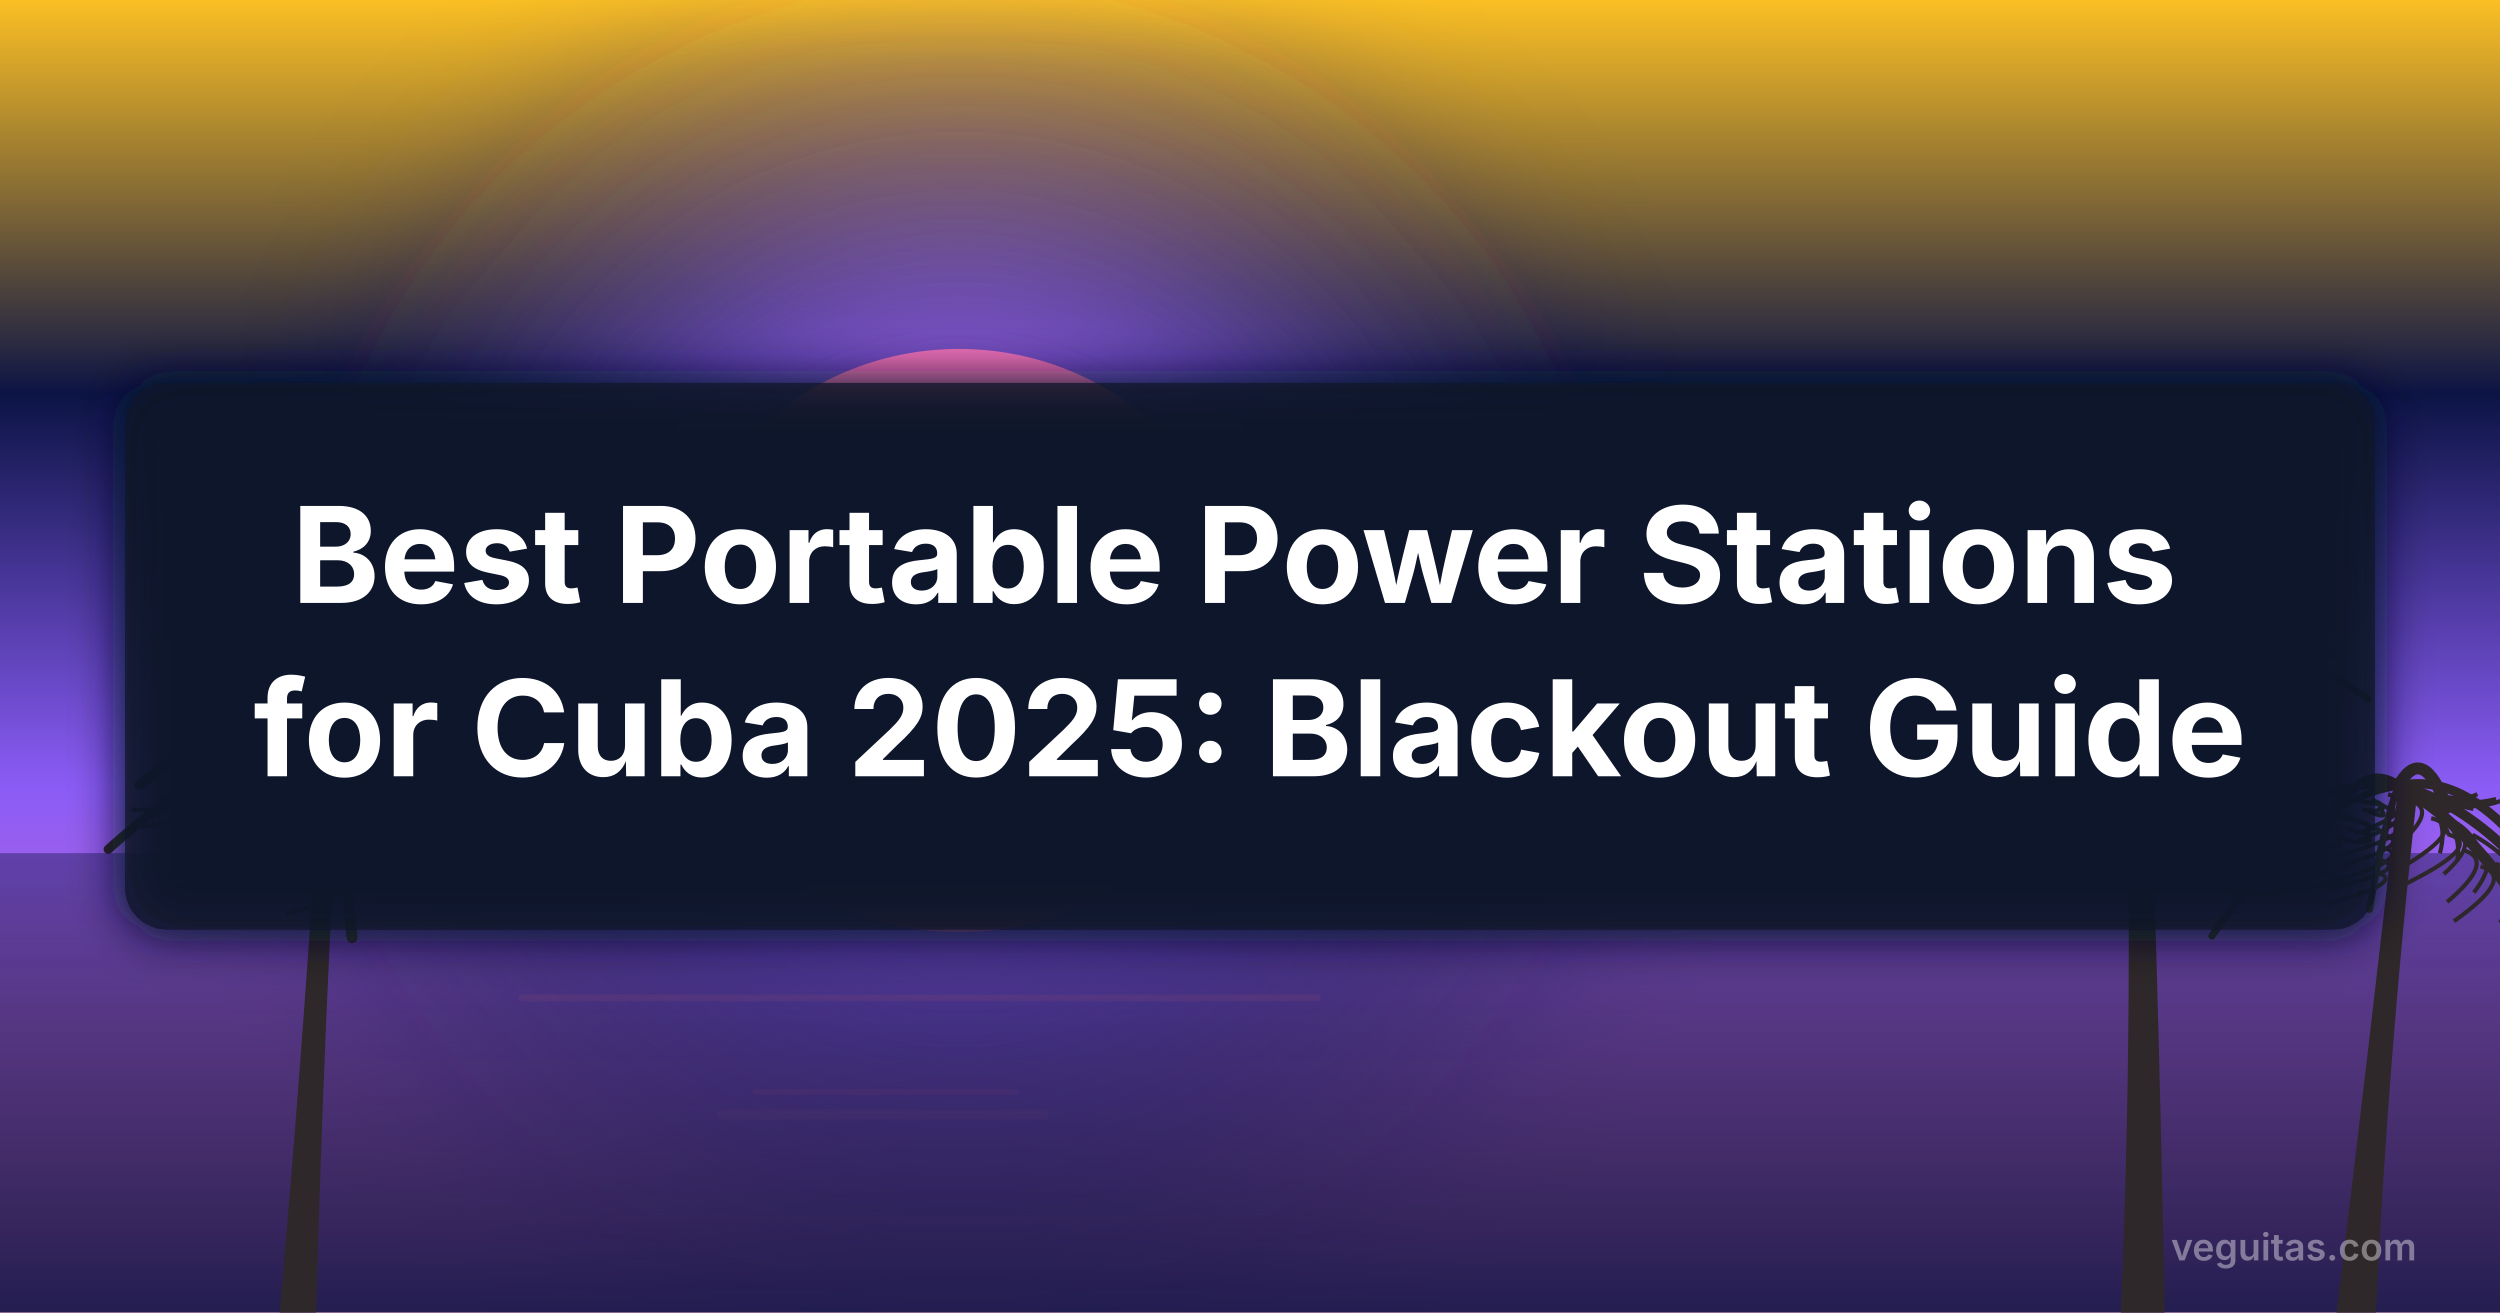
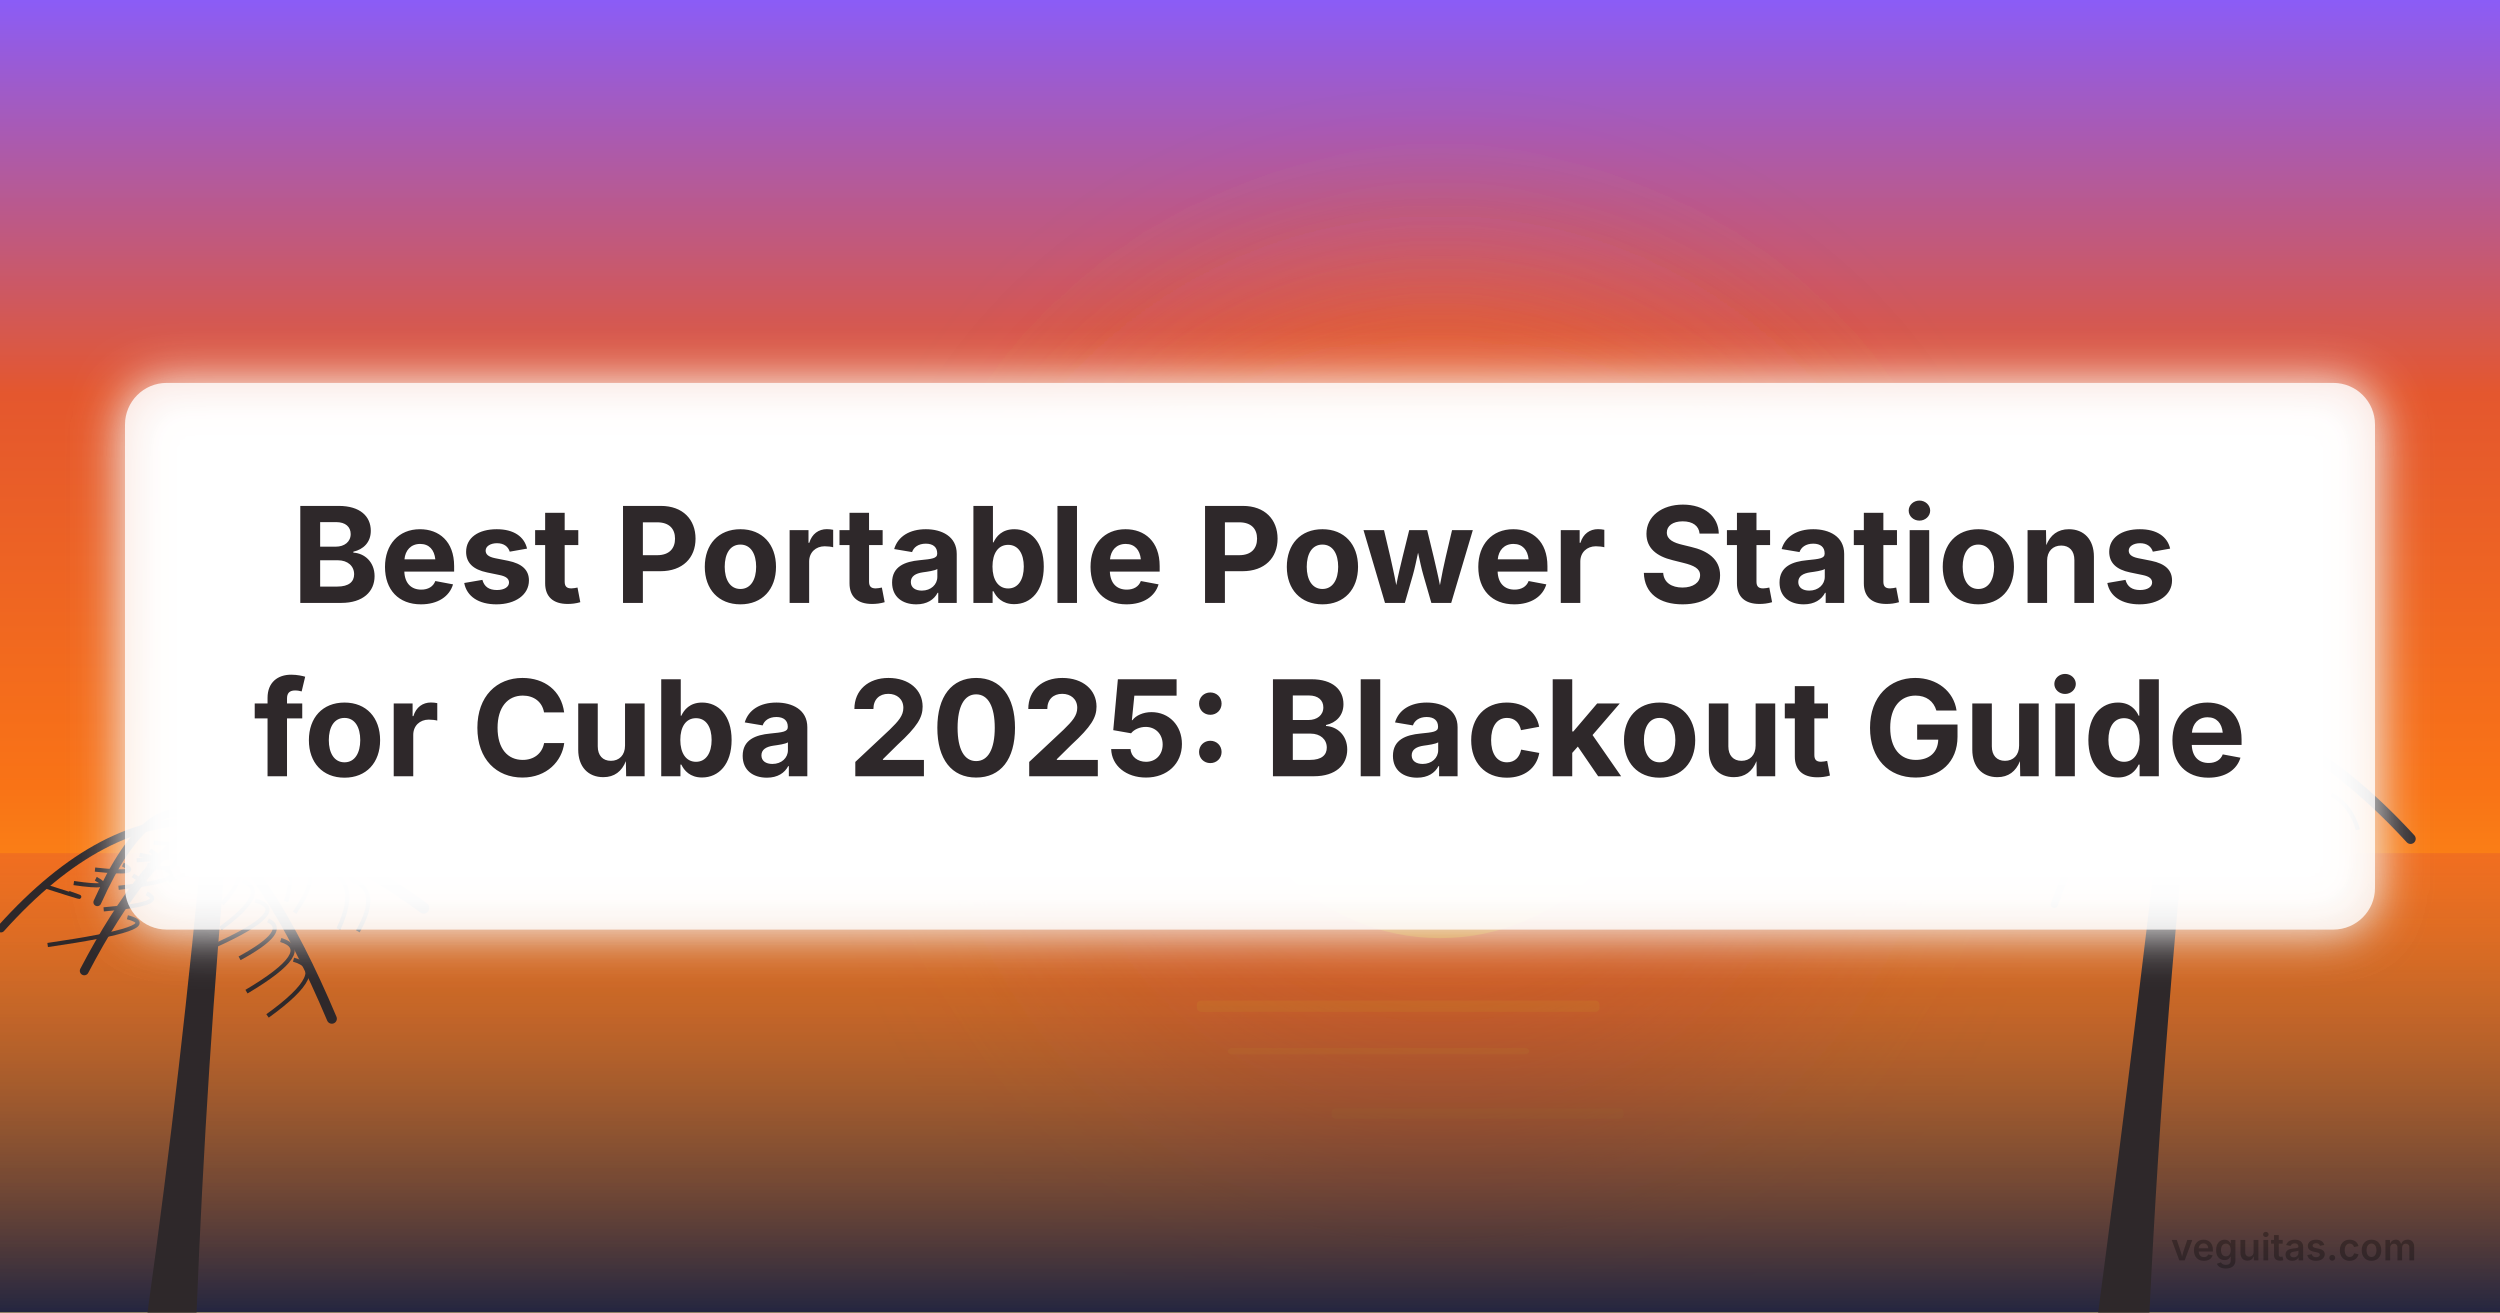
<svg xmlns="http://www.w3.org/2000/svg" width="100%" height="100%" viewBox="0 0 1200 630" preserveAspectRatio="xMidYMid meet">
  <defs>
-     <linearGradient id="sky-32n" x1="0%" y1="0%" x2="0%" y2="100%">
-       <stop offset="0%" stop-color="#fbbf24" />
-       <stop offset="30%" stop-color="#0c1445" />
-       <stop offset="60%" stop-color="#8b5cf6" />
-       <stop offset="100%" stop-color="#f472b6" />
+     <linearGradient id="sky-61j" x1="0%" y1="0%" x2="0%" y2="100%">
+       <stop offset="0%" stop-color="#8b5cf6" />
+       <stop offset="30%" stop-color="#e4572e" />
+       <stop offset="60%" stop-color="#f97316" />
+       <stop offset="100%" stop-color="#ffc914" />
    </linearGradient>
-     <radialGradient id="sun-glow-61j" cx="50%" cy="50%" r="50%">
-       <stop offset="0%" stop-color="#f472b6" stop-opacity="1" />
-       <stop offset="40%" stop-color="#8b5cf6" stop-opacity="0.8" />
-       <stop offset="100%" stop-color="#0c1445" stop-opacity="0" />
+     <radialGradient id="sun-glow-5pb" cx="50%" cy="50%" r="50%">
+       <stop offset="0%" stop-color="#ffc914" stop-opacity="1" />
+       <stop offset="40%" stop-color="#f97316" stop-opacity="0.8" />
+       <stop offset="100%" stop-color="#e4572e" stop-opacity="0" />
    </radialGradient>
    <filter id="filter-bw18nbfxjp-sun-glow" x="-100%" y="-100%" width="300%" height="300%">
      <feGaussianBlur in="SourceGraphic" stdDeviation="30" />
    </filter>
-     <linearGradient id="water-4yf" x1="0%" y1="0%" x2="0%" y2="100%">
-       <stop offset="0%" stop-color="#0c1445" stop-opacity="0.4" />
+     <linearGradient id="water-5es" x1="0%" y1="0%" x2="0%" y2="100%">
+       <stop offset="0%" stop-color="#e4572e" stop-opacity="0.4" />
      <stop offset="100%" stop-color="#0c1445" stop-opacity="0.9" />
    </linearGradient>
    <filter id="filter-bw18nbfxjp-blur" x="-20%" y="-20%" width="140%" height="140%">
      <feGaussianBlur in="SourceGraphic" stdDeviation="12" />
    </filter>
    <filter id="filter-bw18nbfxjp-shadow" x="-50%" y="-50%" width="200%" height="200%">
      <feDropShadow dx="0" dy="4" stdDeviation="6" flood-color="rgba(0,0,0,0.2)" />
    </filter>
  </defs>
  <g>
-     <rect width="1200" height="630" fill="url(#sky-32n)" />
-     <circle cx="460.327" cy="307.441" r="349.887" fill="url(#sun-glow-61j)" filter="url(#filter-bw18nbfxjp-sun-glow)" />
-     <circle cx="460.327" cy="307.441" r="139.955" fill="#f472b6" opacity="0.95" />
-     <rect x="248.825" y="477.396" width="385.203" height="3.197" rx="2" fill="#f472b6" opacity="0.30" />
-     <rect x="361.432" y="522.729" width="127.558" height="2.82" rx="2" fill="#f472b6" opacity="0.25" />
-     <rect x="344.321" y="532.672" width="158.764" height="4.721" rx="2" fill="#f472b6" opacity="0.20" />
-     <rect x="301.523" y="604.877" width="282.07" height="3.736" rx="2" fill="#f472b6" opacity="0.15" />
-     <rect x="249.607" y="583.801" width="326.42" height="3.322" rx="2" fill="#f472b6" opacity="0.10" />
-     <rect x="399.577" y="682.046" width="187.976" height="2.442" rx="2" fill="#f472b6" opacity="0.05" />
-     <rect x="0" y="409.5" width="1200" height="220.5" fill="url(#water-4yf)" />
-     <path d="M 134.251 630                Q 146.643 489.041                  155.095 348.082                L 163.865 348.082                Q 155.412 489.041                  151.789 630                Z" fill="#2e282a" />
-     <path d="M 155.095 348.082                  Q 202.099 349.263 249.103 414.046" stroke="#2e282a" stroke-width="5.27" fill="none" stroke-linecap="round" />
-     <path d="M 170.137 358.636 Q 183.032 363.636 186.775 378.489" stroke="#2e282a" stroke-width="2" fill="none" />
-     <path d="M 185.178 369.191 Q 202.691 374.191 207.703 392.602" stroke="#2e282a" stroke-width="2" fill="none" />
-     <path d="M 200.219 379.745 Q 213.14 384.745 215.908 400.011" stroke="#2e282a" stroke-width="2" fill="none" />
-     <path d="M 215.261 390.299 Q 230.678 395.299 226.72 414.613" stroke="#2e282a" stroke-width="2" fill="none" />
-     <path d="M 155.095 348.082                  Q 162.041 375.732 168.986 450.028" stroke="#2e282a" stroke-width="5.299" fill="none" stroke-linecap="round" />
-     <path d="M 156.485 358.277 Q 171.585 363.277 127.792 372.99" stroke="#2e282a" stroke-width="2" fill="none" />
-     <path d="M 157.874 368.471 Q 174.756 373.471 139.8 392.731" stroke="#2e282a" stroke-width="2" fill="none" />
-     <path d="M 159.263 378.666 Q 174.356 383.666 131.323 394.382" stroke="#2e282a" stroke-width="2" fill="none" />
-     <path d="M 160.652 388.86 Q 180.4 393.86 124.64 406.971" stroke="#2e282a" stroke-width="2" fill="none" />
-     <path d="M 162.041 399.055 Q 170.139 404.055 148.369 413.396" stroke="#2e282a" stroke-width="2" fill="none" />
-     <path d="M 163.43 409.25 Q 174.924 414.25 147.847 427.7" stroke="#2e282a" stroke-width="2" fill="none" />
-     <path d="M 164.819 419.444 Q 181.668 424.444 137.35 439.203" stroke="#2e282a" stroke-width="2" fill="none" />
-     <path d="M 155.095 348.082                  Q 103.514 361.012 51.933 407.689" stroke="#2e282a" stroke-width="4.397" fill="none" stroke-linecap="round" />
-     <path d="M 144.779 354.043 Q 162.897 359.043 110.208 358.616" stroke="#2e282a" stroke-width="2" fill="none" />
-     <path d="M 134.463 360.004 Q 146.268 365.004 111.436 367.395" stroke="#2e282a" stroke-width="2" fill="none" />
-     <path d="M 124.147 365.964 Q 136.975 370.964 100.735 370.717" stroke="#2e282a" stroke-width="2" fill="none" />
-     <path d="M 113.831 371.925 Q 130.253 376.925 81.124 380.421" stroke="#2e282a" stroke-width="2" fill="none" />
-     <path d="M 103.514 377.886 Q 117.662 382.886 77.168 382.725" stroke="#2e282a" stroke-width="2" fill="none" />
-     <path d="M 93.198 383.846 Q 109.108 388.846 63.167 388.586" stroke="#2e282a" stroke-width="2" fill="none" />
-     <path d="M 82.882 389.807 Q 92.608 394.807 64.204 397.089" stroke="#2e282a" stroke-width="2" fill="none" />
-     <path d="M 155.095 348.082                  Q 111.042 338.97 66.988 376.914" stroke="#2e282a" stroke-width="4.941" fill="none" stroke-linecap="round" />
-     <path d="M 143.348 351.927 Q 152.08 356.927 139.922 353.364" stroke="#2e282a" stroke-width="2" fill="none" />
-     <path d="M 131.6 355.771 Q 146.269 360.771 121.291 352.037" stroke="#2e282a" stroke-width="2" fill="none" />
-     <path d="M 119.852 359.615 Q 127.991 364.615 113.49 362.124" stroke="#2e282a" stroke-width="2" fill="none" />
-     <path d="M 108.105 363.459 Q 118.353 368.459 102.451 363.608" stroke="#2e282a" stroke-width="2" fill="none" />
-     <path d="M 96.357 367.304 Q 109.502 372.304 88.174 364.812" stroke="#2e282a" stroke-width="2" fill="none" />
-     <path d="M 155.095 348.082                  Q 144.956 332.266 134.817 371.024" stroke="#2e282a" stroke-width="5.703" fill="none" stroke-linecap="round" />
-     <path d="M 152.392 351.141 Q 170.107 356.141 176.058 347.957" stroke="#2e282a" stroke-width="2" fill="none" />
-     <path d="M 149.688 354.2 Q 168.773 359.2 178.53 351.699" stroke="#2e282a" stroke-width="2" fill="none" />
-     <path d="M 146.984 357.259 Q 159.715 362.259 169.719 361.527" stroke="#2e282a" stroke-width="2" fill="none" />
-     <path d="M 144.28 360.318 Q 155.906 365.318 165.361 365.413" stroke="#2e282a" stroke-width="2" fill="none" />
-     <path d="M 141.576 363.376 Q 154.859 368.376 163.436 365.829" stroke="#2e282a" stroke-width="2" fill="none" />
-     <path d="M 155.095 348.082                  Q 183.127 328.821 211.159 362.895" stroke="#2e282a" stroke-width="3.479" fill="none" stroke-linecap="round" />
-     <path d="M 162.571 350.057 Q 182.331 355.057 201.776 362.547" stroke="#2e282a" stroke-width="2" fill="none" />
-     <path d="M 170.046 352.032 Q 183.242 357.032 195.842 364.82" stroke="#2e282a" stroke-width="2" fill="none" />
-     <path d="M 177.521 354.007 Q 194.252 359.007 208.813 358.08" stroke="#2e282a" stroke-width="2" fill="none" />
-     <path d="M 184.996 355.983 Q 194.91 360.983 203.467 369.587" stroke="#2e282a" stroke-width="2" fill="none" />
-     <path d="M 192.471 357.958 Q 206.222 362.958 217.985 362.826" stroke="#2e282a" stroke-width="2" fill="none" />
-     <path d="M 1018.008 630                Q 1025.46 455.076                  1018.325 280.152                L 1028.835 280.152                Q 1035.97 455.076                  1039.028 630                Z" fill="#2e282a" />
-     <path d="M 1018.325 280.152                  Q 1077.474 292.486 1136.623 335.578" stroke="#2e282a" stroke-width="3.419" fill="none" stroke-linecap="round" />
-     <path d="M 1031.845 286.486 Q 1047.477 291.486 1026.15 311.857" stroke="#2e282a" stroke-width="2" fill="none" />
-     <path d="M 1045.365 292.821 Q 1054.37 297.821 1047.068 311.785" stroke="#2e282a" stroke-width="2" fill="none" />
-     <path d="M 1058.885 299.155 Q 1077.078 304.155 1055.685 327.278" stroke="#2e282a" stroke-width="2" fill="none" />
-     <path d="M 1072.404 305.489 Q 1084.556 310.489 1073.827 327.62" stroke="#2e282a" stroke-width="2" fill="none" />
-     <path d="M 1085.924 311.824 Q 1103.553 316.824 1092.492 339.144" stroke="#2e282a" stroke-width="2" fill="none" />
-     <path d="M 1099.444 318.158 Q 1108.613 323.158 1100.328 337.317" stroke="#2e282a" stroke-width="2" fill="none" />
-     <path d="M 1018.325 280.152                  Q 1061.077 300.067 1103.828 344.968" stroke="#2e282a" stroke-width="4.555" fill="none" stroke-linecap="round" />
-     <path d="M 1029.726 288.794 Q 1042.134 293.794 1021.099 310.429" stroke="#2e282a" stroke-width="2" fill="none" />
-     <path d="M 1041.126 297.436 Q 1060.662 302.436 1021.669 324.378" stroke="#2e282a" stroke-width="2" fill="none" />
-     <path d="M 1052.526 306.078 Q 1069.75 311.078 1048.742 333.198" stroke="#2e282a" stroke-width="2" fill="none" />
-     <path d="M 1063.927 314.72 Q 1071.925 319.72 1058.231 332.195" stroke="#2e282a" stroke-width="2" fill="none" />
-     <path d="M 1075.327 323.363 Q 1089.409 328.363 1062.985 346.021" stroke="#2e282a" stroke-width="2" fill="none" />
-     <path d="M 1018.325 280.152                  Q 996.351 302.789 974.376 354.63" stroke="#2e282a" stroke-width="3.282" fill="none" stroke-linecap="round" />
-     <path d="M 1012.465 290.082 Q 1021.939 295.082 993.976 298.014" stroke="#2e282a" stroke-width="2" fill="none" />
-     <path d="M 1006.605 300.013 Q 1016.038 305.013 987.798 309.273" stroke="#2e282a" stroke-width="2" fill="none" />
-     <path d="M 1000.745 309.943 Q 1015.871 314.943 972.52 325.385" stroke="#2e282a" stroke-width="2" fill="none" />
-     <path d="M 994.886 319.873 Q 1006.238 324.873 975.354 335.662" stroke="#2e282a" stroke-width="2" fill="none" />
-     <path d="M 989.026 329.804 Q 1000.405 334.804 966.607 337.844" stroke="#2e282a" stroke-width="2" fill="none" />
-     <path d="M 1018.325 280.152                  Q 977.7 289.571 937.075 329.678" stroke="#2e282a" stroke-width="5.953" fill="none" stroke-linecap="round" />
-     <path d="M 1010.2 285.105 Q 1025.819 290.105 979.646 291.858" stroke="#2e282a" stroke-width="2" fill="none" />
-     <path d="M 1002.075 290.057 Q 1014.702 295.057 981.481 292.749" stroke="#2e282a" stroke-width="2" fill="none" />
-     <path d="M 993.95 295.01 Q 1006.515 300.01 969.731 301.658" stroke="#2e282a" stroke-width="2" fill="none" />
-     <path d="M 985.825 299.962 Q 998.51 304.962 970.249 299.95" stroke="#2e282a" stroke-width="2" fill="none" />
-     <path d="M 977.7 304.915 Q 994.071 309.915 945.235 312.791" stroke="#2e282a" stroke-width="2" fill="none" />
-     <path d="M 969.575 309.867 Q 983.469 314.867 943.618 314.909" stroke="#2e282a" stroke-width="2" fill="none" />
-     <path d="M 961.45 314.82 Q 969.179 319.82 947.952 321.053" stroke="#2e282a" stroke-width="2" fill="none" />
-     <path d="M 1018.325 280.152                  Q 959.603 268.8 900.88 301.393" stroke="#2e282a" stroke-width="5.721" fill="none" stroke-linecap="round" />
-     <path d="M 1002.666 282.984 Q 1018.608 287.984 994.27 277.604" stroke="#2e282a" stroke-width="2" fill="none" />
-     <path d="M 987.007 285.816 Q 1001.274 290.816 984.038 281.627" stroke="#2e282a" stroke-width="2" fill="none" />
-     <path d="M 971.347 288.648 Q 987.5 293.648 975.104 282.605" stroke="#2e282a" stroke-width="2" fill="none" />
-     <path d="M 955.688 291.481 Q 967.004 296.481 957.369 290.196" stroke="#2e282a" stroke-width="2" fill="none" />
-     <path d="M 940.029 294.313 Q 948.08 299.313 935.371 296.606" stroke="#2e282a" stroke-width="2" fill="none" />
-     <path d="M 1018.325 280.152                  Q 992.795 267.309 967.264 300.941" stroke="#2e282a" stroke-width="5.188" fill="none" stroke-linecap="round" />
-     <path d="M 1010.155 283.478 Q 1026.197 288.478 1018.046 277.929" stroke="#2e282a" stroke-width="2" fill="none" />
-     <path d="M 1001.986 286.805 Q 1020.433 291.805 1004.868 278.414" stroke="#2e282a" stroke-width="2" fill="none" />
-     <path d="M 993.816 290.131 Q 1002.057 295.131 1002.747 293.205" stroke="#2e282a" stroke-width="2" fill="none" />
-     <path d="M 985.646 293.457 Q 1001.038 298.457 985.412 288.066" stroke="#2e282a" stroke-width="2" fill="none" />
-     <path d="M 1018.325 280.152                  Q 1023.24 262.946 1028.155 299.803" stroke="#2e282a" stroke-width="4.028" fill="none" stroke-linecap="round" />
-     <path d="M 1019.308 282.117 Q 1038.52 287.117 1054.115 283.978" stroke="#2e282a" stroke-width="2" fill="none" />
-     <path d="M 1020.291 284.082 Q 1029.128 289.082 1037.618 292.337" stroke="#2e282a" stroke-width="2" fill="none" />
-     <path d="M 1021.274 286.047 Q 1033.569 291.047 1044.31 291.746" stroke="#2e282a" stroke-width="2" fill="none" />
-     <path d="M 1022.257 288.012 Q 1035.61 293.012 1042.849 289.509" stroke="#2e282a" stroke-width="2" fill="none" />
-     <path d="M 1023.24 289.977 Q 1038.477 294.977 1045.792 289.73" stroke="#2e282a" stroke-width="2" fill="none" />
-     <path d="M 1024.223 291.942 Q 1033.244 296.942 1042.161 300.97" stroke="#2e282a" stroke-width="2" fill="none" />
-     <path d="M 1025.206 293.907 Q 1038.129 298.907 1050.104 300.437" stroke="#2e282a" stroke-width="2" fill="none" />
-     <path d="M 1018.325 280.152                  Q 1068.884 271.171 1119.442 314.577" stroke="#2e282a" stroke-width="3.411" fill="none" stroke-linecap="round" />
-     <path d="M 1029.882 284.086 Q 1043.06 289.086 1053.133 300.293" stroke="#2e282a" stroke-width="2" fill="none" />
-     <path d="M 1041.438 288.02 Q 1054.446 293.02 1062.464 305.682" stroke="#2e282a" stroke-width="2" fill="none" />
-     <path d="M 1052.994 291.955 Q 1070.519 296.955 1085.776 308.155" stroke="#2e282a" stroke-width="2" fill="none" />
-     <path d="M 1064.55 295.889 Q 1077.055 300.889 1087.12 311.276" stroke="#2e282a" stroke-width="2" fill="none" />
-     <path d="M 1076.107 299.823 Q 1092.6 304.823 1100.93 320.685" stroke="#2e282a" stroke-width="2" fill="none" />
-     <path d="M 1087.663 303.757 Q 1100.639 308.757 1111.093 319.337" stroke="#2e282a" stroke-width="2" fill="none" />
-     <path d="M 1121.548 630                Q 1137.048 503.656                  1151.189 377.313                L 1160.629 377.313                Q 1146.488 503.656                  1140.427 630                Z" fill="#2e282a" />
-     <path d="M 1151.189 377.313                  Q 1192.18 386.192 1233.171 442.627" stroke="#2e282a" stroke-width="4.796" fill="none" stroke-linecap="round" />
-     <path d="M 1160.558 384.777 Q 1176.28 389.777 1171.167 409.577" stroke="#2e282a" stroke-width="2" fill="none" />
-     <path d="M 1169.928 392.242 Q 1181.96 397.242 1179.433 413.296" stroke="#2e282a" stroke-width="2" fill="none" />
-     <path d="M 1179.297 399.706 Q 1189.64 404.706 1173.011 419.56" stroke="#2e282a" stroke-width="2" fill="none" />
-     <path d="M 1188.666 407.171 Q 1199.928 412.171 1187.453 428.417" stroke="#2e282a" stroke-width="2" fill="none" />
-     <path d="M 1198.036 414.635 Q 1216.296 419.635 1199.941 442.871" stroke="#2e282a" stroke-width="2" fill="none" />
-     <path d="M 1207.405 422.1 Q 1226.326 427.1 1208.736 451.009" stroke="#2e282a" stroke-width="2" fill="none" />
-     <path d="M 1151.189 377.313                  Q 1180.769 392.069 1210.349 435.093" stroke="#2e282a" stroke-width="5.323" fill="none" stroke-linecap="round" />
-     <path d="M 1159.077 385.017 Q 1168.443 390.017 1152.884 403.856" stroke="#2e282a" stroke-width="2" fill="none" />
-     <path d="M 1166.965 392.721 Q 1186.647 397.721 1147.044 419.696" stroke="#2e282a" stroke-width="2" fill="none" />
-     <path d="M 1174.853 400.425 Q 1193.645 405.425 1152.233 425.433" stroke="#2e282a" stroke-width="2" fill="none" />
-     <path d="M 1182.741 408.129 Q 1198.085 413.129 1174.631 432.927" stroke="#2e282a" stroke-width="2" fill="none" />
-     <path d="M 1190.629 415.833 Q 1208.195 420.833 1177.866 442.199" stroke="#2e282a" stroke-width="2" fill="none" />
-     <path d="M 1151.189 377.313                  Q 1144.273 394.999 1137.357 436.506" stroke="#2e282a" stroke-width="3.366" fill="none" stroke-linecap="round" />
-     <path d="M 1149.806 383.232 Q 1161.478 388.232 1131.075 400.199" stroke="#2e282a" stroke-width="2" fill="none" />
-     <path d="M 1148.423 389.152 Q 1158.021 394.152 1131.431 403.617" stroke="#2e282a" stroke-width="2" fill="none" />
-     <path d="M 1147.04 395.071 Q 1160.625 400.071 1122.346 410.739" stroke="#2e282a" stroke-width="2" fill="none" />
-     <path d="M 1145.656 400.99 Q 1157.521 405.99 1123.543 415.294" stroke="#2e282a" stroke-width="2" fill="none" />
-     <path d="M 1144.273 406.91 Q 1159.621 411.91 1116.992 423.945" stroke="#2e282a" stroke-width="2" fill="none" />
-     <path d="M 1142.89 412.829 Q 1157.605 417.829 1114.825 427.258" stroke="#2e282a" stroke-width="2" fill="none" />
-     <path d="M 1141.507 418.748 Q 1155.145 423.748 1116.224 433.865" stroke="#2e282a" stroke-width="2" fill="none" />
-     <path d="M 1151.189 377.313                  Q 1106.434 384.092 1061.68 449.262" stroke="#2e282a" stroke-width="3.427" fill="none" stroke-linecap="round" />
-     <path d="M 1140.959 385.536 Q 1148.78 390.536 1133.637 388.624" stroke="#2e282a" stroke-width="2" fill="none" />
-     <path d="M 1130.73 393.758 Q 1146.413 398.758 1116.083 389.89" stroke="#2e282a" stroke-width="2" fill="none" />
-     <path d="M 1120.5 401.981 Q 1131.066 406.981 1101.944 406.926" stroke="#2e282a" stroke-width="2" fill="none" />
-     <path d="M 1110.27 410.204 Q 1125.816 415.204 1088.496 409.107" stroke="#2e282a" stroke-width="2" fill="none" />
-     <path d="M 1100.041 418.426 Q 1112.943 423.426 1075.939 423.819" stroke="#2e282a" stroke-width="2" fill="none" />
-     <path d="M 1089.811 426.649 Q 1106.732 431.649 1061.806 427.15" stroke="#2e282a" stroke-width="2" fill="none" />
-     <path d="M 1151.189 377.313                  Q 1102.352 371.583 1053.516 425.926" stroke="#2e282a" stroke-width="3.924" fill="none" stroke-linecap="round" />
-     <path d="M 1138.166 383.795 Q 1151.075 388.795 1125.3 382.603" stroke="#2e282a" stroke-width="2" fill="none" />
-     <path d="M 1125.143 390.276 Q 1135.647 395.276 1118.144 390.372" stroke="#2e282a" stroke-width="2" fill="none" />
-     <path d="M 1112.12 396.758 Q 1126.43 401.758 1110.691 392.466" stroke="#2e282a" stroke-width="2" fill="none" />
-     <path d="M 1099.097 403.24 Q 1115.412 408.24 1100.872 396.948" stroke="#2e282a" stroke-width="2" fill="none" />
-     <path d="M 1086.073 409.721 Q 1097.57 414.721 1072.849 410.317" stroke="#2e282a" stroke-width="2" fill="none" />
-     <path d="M 1151.189 377.313                  Q 1129.767 361.924 1108.346 412.497" stroke="#2e282a" stroke-width="4.873" fill="none" stroke-linecap="round" />
-     <path d="M 1146.293 381.334 Q 1163.96 386.334 1162.781 375.708" stroke="#2e282a" stroke-width="2" fill="none" />
-     <path d="M 1141.396 385.355 Q 1150.186 390.355 1148.666 387.353" stroke="#2e282a" stroke-width="2" fill="none" />
-     <path d="M 1136.5 389.376 Q 1148.716 394.376 1141.505 387.419" stroke="#2e282a" stroke-width="2" fill="none" />
-     <path d="M 1131.604 393.397 Q 1139.21 398.397 1142.505 398.092" stroke="#2e282a" stroke-width="2" fill="none" />
-     <path d="M 1126.707 397.418 Q 1137.643 402.418 1137.178 397.817" stroke="#2e282a" stroke-width="2" fill="none" />
-     <path d="M 1121.811 401.439 Q 1133.682 406.439 1138.208 402.854" stroke="#2e282a" stroke-width="2" fill="none" />
-     <path d="M 1151.189 377.313                  Q 1162.854 356.211 1174.519 387.666" stroke="#2e282a" stroke-width="5.706" fill="none" stroke-linecap="round" />
-     <path d="M 1153.522 378.348 Q 1170.982 383.348 1187.025 383.425" stroke="#2e282a" stroke-width="2" fill="none" />
-     <path d="M 1155.855 379.383 Q 1166.422 384.383 1174.91 384.812" stroke="#2e282a" stroke-width="2" fill="none" />
-     <path d="M 1158.188 380.419 Q 1172.847 385.419 1187.203 388.313" stroke="#2e282a" stroke-width="2" fill="none" />
-     <path d="M 1160.521 381.454 Q 1178.121 386.454 1189.14 381.207" stroke="#2e282a" stroke-width="2" fill="none" />
-     <path d="M 1162.854 382.489 Q 1182.639 387.489 1198.133 383.528" stroke="#2e282a" stroke-width="2" fill="none" />
-     <path d="M 1165.187 383.525 Q 1174.572 388.525 1179.501 387.453" stroke="#2e282a" stroke-width="2" fill="none" />
-     <path d="M 1167.52 384.56 Q 1187.055 389.56 1200.76 384.295" stroke="#2e282a" stroke-width="2" fill="none" />
-     <path d="M 1151.189 377.313                  Q 1188.242 368.698 1225.295 426.015" stroke="#2e282a" stroke-width="4.463" fill="none" stroke-linecap="round" />
-     <path d="M 1163.046 385.105 Q 1171.303 390.105 1175.353 400.611" stroke="#2e282a" stroke-width="2" fill="none" />
-     <path d="M 1174.903 392.897 Q 1186.719 397.897 1191.617 411.251" stroke="#2e282a" stroke-width="2" fill="none" />
-     <path d="M 1186.76 400.69 Q 1196.092 405.69 1204.371 413.78" stroke="#2e282a" stroke-width="2" fill="none" />
-     <path d="M 1198.617 408.482 Q 1211.721 413.482 1223.978 421.789" stroke="#2e282a" stroke-width="2" fill="none" />
+     <rect width="1200" height="630" fill="url(#sky-61j)" />
+     <circle cx="691.204" cy="346.405" r="259.748" fill="url(#sun-glow-5pb)" filter="url(#filter-bw18nbfxjp-sun-glow)" />
+     <circle cx="691.204" cy="346.405" r="103.899" fill="#ffc914" opacity="0.95" />
+     <rect x="574.489" y="480.304" width="193.297" height="5.378" rx="2" fill="#ffc914" opacity="0.30" />
+     <rect x="589.383" y="503.06" width="144.652" height="3.018" rx="2" fill="#ffc914" opacity="0.25" />
+     <rect x="639.166" y="532.057" width="140.126" height="4.999" rx="2" fill="#ffc914" opacity="0.20" />
+     <rect x="586.268" y="594.925" width="196.693" height="2.88" rx="2" fill="#ffc914" opacity="0.15" />
+     <rect x="620.525" y="650.872" width="107.469" height="4.791" rx="2" fill="#ffc914" opacity="0.10" />
+     <rect x="477.393" y="624.292" width="349.712" height="4.57" rx="2" fill="#ffc914" opacity="0.05" />
+     <rect x="576.633" y="697.228" width="238.367" height="3.015" rx="2" fill="#ffc914" opacity="-0.00" />
+     <rect x="0" y="409.5" width="1200" height="220.5" fill="url(#water-5es)" />
+     <path d="M 70.802 630                Q 87.194 512.259                  97.97 394.517                L 109.744 394.517                Q 98.968 512.259                  94.35 630                Z" fill="#2e282a" />
+     <path d="M 97.97 394.517                  Q 150.654 396.628 203.339 435.801" stroke="#2e282a" stroke-width="5.403" fill="none" stroke-linecap="round" />
+     <path d="M 112.019 400.022 Q 127.021 405.022 125.792 423.35" stroke="#2e282a" stroke-width="2" fill="none" />
+     <path d="M 126.068 405.526 Q 144.155 410.526 137.346 432.711" stroke="#2e282a" stroke-width="2" fill="none" />
+     <path d="M 140.117 411.031 Q 157.14 416.031 141.407 438.041" stroke="#2e282a" stroke-width="2" fill="none" />
+     <path d="M 154.167 416.535 Q 173.984 421.535 162.456 445.915" stroke="#2e282a" stroke-width="2" fill="none" />
+     <path d="M 168.216 422.04 Q 183.316 427.04 171.755 447.036" stroke="#2e282a" stroke-width="2" fill="none" />
+     <path d="M 97.97 394.517                  Q 128.625 416.312 159.281 488.978" stroke="#2e282a" stroke-width="4.823" fill="none" stroke-linecap="round" />
+     <path d="M 104.101 403.964 Q 118.758 408.964 80.805 422.859" stroke="#2e282a" stroke-width="2" fill="none" />
+     <path d="M 110.232 413.41 Q 120.823 418.41 106.587 433.842" stroke="#2e282a" stroke-width="2" fill="none" />
+     <path d="M 116.363 422.856 Q 130.206 427.856 105.829 445.657" stroke="#2e282a" stroke-width="2" fill="none" />
+     <path d="M 122.494 432.302 Q 142.18 437.302 96.15 456.931" stroke="#2e282a" stroke-width="2" fill="none" />
+     <path d="M 128.625 441.748 Q 139.317 446.748 114.993 459.984" stroke="#2e282a" stroke-width="2" fill="none" />
+     <path d="M 134.756 451.194 Q 151.687 456.194 118.309 475.993" stroke="#2e282a" stroke-width="2" fill="none" />
+     <path d="M 140.887 460.64 Q 159.005 465.64 128.411 487.65" stroke="#2e282a" stroke-width="2" fill="none" />
+     <path d="M 97.97 394.517                  Q 69.21 411.04 40.45 465.999" stroke="#2e282a" stroke-width="4.279" fill="none" stroke-linecap="round" />
+     <path d="M 88.767 405.955 Q 100.736 410.955 65.608 412.928" stroke="#2e282a" stroke-width="2" fill="none" />
+     <path d="M 79.564 417.392 Q 90.963 422.392 56.904 426.139" stroke="#2e282a" stroke-width="2" fill="none" />
+     <path d="M 70.361 428.829 Q 80.92 433.829 49.763 436.495" stroke="#2e282a" stroke-width="2" fill="none" />
+     <path d="M 61.157 440.266 Q 80.589 445.266 22.874 453.608" stroke="#2e282a" stroke-width="2" fill="none" />
+     <path d="M 97.97 394.517                  Q 49.224 391.372 0.479 445.675" stroke="#2e282a" stroke-width="3.78" fill="none" stroke-linecap="round" />
+     <path d="M 84.971 401.338 Q 93.835 406.338 73.758 404.473" stroke="#2e282a" stroke-width="2" fill="none" />
+     <path d="M 71.972 408.159 Q 80.171 413.159 67.05 410.338" stroke="#2e282a" stroke-width="2" fill="none" />
+     <path d="M 58.974 414.98 Q 69.081 419.98 45.602 417.4" stroke="#2e282a" stroke-width="2" fill="none" />
+     <path d="M 45.975 421.801 Q 55.503 426.801 35.408 423.872" stroke="#2e282a" stroke-width="2" fill="none" />
+     <path d="M 32.976 428.622 Q 47.29 433.622 21.764 425.451" stroke="#2e282a" stroke-width="2" fill="none" />
+     <path d="M 97.97 394.517                  Q 72.344 376.19 46.717 433.065" stroke="#2e282a" stroke-width="3.777" fill="none" stroke-linecap="round" />
+     <path d="M 91.136 399.657 Q 105.831 404.657 112.035 399.326" stroke="#2e282a" stroke-width="2" fill="none" />
+     <path d="M 84.303 404.797 Q 102.859 409.797 112.875 402.955" stroke="#2e282a" stroke-width="2" fill="none" />
+     <path d="M 77.469 409.936 Q 96.518 414.936 94.792 402.971" stroke="#2e282a" stroke-width="2" fill="none" />
+     <path d="M 70.635 415.076 Q 87.046 420.076 83.455 409.969" stroke="#2e282a" stroke-width="2" fill="none" />
+     <path d="M 63.802 420.216 Q 71.392 425.216 71.177 423.582" stroke="#2e282a" stroke-width="2" fill="none" />
+     <path d="M 97.97 394.517                  Q 133.528 380.299 169.085 409.572" stroke="#2e282a" stroke-width="4.217" fill="none" stroke-linecap="round" />
+     <path d="M 106.098 396.238 Q 123.118 401.238 133.266 416.492" stroke="#2e282a" stroke-width="2" fill="none" />
+     <path d="M 114.225 397.958 Q 122.26 402.958 129.885 409.763" stroke="#2e282a" stroke-width="2" fill="none" />
+     <path d="M 122.352 399.679 Q 141.861 404.679 157.439 418.213" stroke="#2e282a" stroke-width="2" fill="none" />
+     <path d="M 130.48 401.399 Q 138.197 406.399 145.913 411.526" stroke="#2e282a" stroke-width="2" fill="none" />
+     <path d="M 138.607 403.12 Q 150.866 408.12 162.287 416.294" stroke="#2e282a" stroke-width="2" fill="none" />
+     <path d="M 146.735 404.84 Q 161.76 409.84 170.453 424.066" stroke="#2e282a" stroke-width="2" fill="none" />
+     <path d="M 1007.116 630                Q 1026.444 484.457                  1042.83 338.914                L 1055.135 338.914                Q 1038.75 484.457                  1031.727 630                Z" fill="#2e282a" />
+     <path d="M 1042.83 338.914                  Q 1099.947 340.511 1157.065 402.62" stroke="#2e282a" stroke-width="4.952" fill="none" stroke-linecap="round" />
+     <path d="M 1058.061 347.408 Q 1073.859 352.408 1079.772 368.886" stroke="#2e282a" stroke-width="2" fill="none" />
+     <path d="M 1073.293 355.902 Q 1086.8 360.902 1077.849 379.216" stroke="#2e282a" stroke-width="2" fill="none" />
+     <path d="M 1088.524 364.396 Q 1100.019 369.396 1100.661 384.159" stroke="#2e282a" stroke-width="2" fill="none" />
+     <path d="M 1103.755 372.89 Q 1117.425 377.89 1109.337 396.272" stroke="#2e282a" stroke-width="2" fill="none" />
+     <path d="M 1118.987 381.385 Q 1128.384 386.385 1131.756 398.279" stroke="#2e282a" stroke-width="2" fill="none" />
+     <path d="M 1042.83 338.914                  Q 1047.043 356.316 1051.256 415.751" stroke="#2e282a" stroke-width="4.345" fill="none" stroke-linecap="round" />
+     <path d="M 1043.793 347.696 Q 1060.411 352.696 1018.501 368.477" stroke="#2e282a" stroke-width="2" fill="none" />
+     <path d="M 1044.756 356.477 Q 1054.949 361.477 1025.002 368.997" stroke="#2e282a" stroke-width="2" fill="none" />
+     <path d="M 1045.719 365.258 Q 1059.88 370.258 1019.608 380.744" stroke="#2e282a" stroke-width="2" fill="none" />
+     <path d="M 1046.682 374.04 Q 1062.244 379.04 1029.559 397.034" stroke="#2e282a" stroke-width="2" fill="none" />
+     <path d="M 1047.645 382.821 Q 1064.404 387.821 1019.96 402.269" stroke="#2e282a" stroke-width="2" fill="none" />
+     <path d="M 1048.608 391.602 Q 1059.396 396.602 1029.351 406.468" stroke="#2e282a" stroke-width="2" fill="none" />
+     <path d="M 1042.83 338.914                  Q 1014.454 356.6 986.078 434.108" stroke="#2e282a" stroke-width="3.474" fill="none" stroke-linecap="round" />
+     <path d="M 1037.155 348.434 Q 1047.549 353.434 1016.911 360.797" stroke="#2e282a" stroke-width="2" fill="none" />
+     <path d="M 1031.48 357.953 Q 1039.263 362.953 1016.054 366.906" stroke="#2e282a" stroke-width="2" fill="none" />
+     <path d="M 1025.804 367.472 Q 1044.653 372.472 988.321 379.476" stroke="#2e282a" stroke-width="2" fill="none" />
+     <path d="M 1020.129 376.992 Q 1034.132 381.992 992.278 388.456" stroke="#2e282a" stroke-width="2" fill="none" />
+     <path d="M 1014.454 386.511 Q 1023.641 391.511 996.338 398.043" stroke="#2e282a" stroke-width="2" fill="none" />
+     <path d="M 1008.779 396.031 Q 1026.846 401.031 976.003 398.424" stroke="#2e282a" stroke-width="2" fill="none" />
+     <path d="M 1003.104 405.55 Q 1018.722 410.55 972.962 419.649" stroke="#2e282a" stroke-width="2" fill="none" />
+     <path d="M 1042.83 338.914                  Q 993.012 332.54 943.194 366.76" stroke="#2e282a" stroke-width="4.216" fill="none" stroke-linecap="round" />
+     <path d="M 1032.866 341.699 Q 1040.495 346.699 1028.618 344.372" stroke="#2e282a" stroke-width="2" fill="none" />
+     <path d="M 1022.903 344.483 Q 1034.2 349.483 1021.857 343.198" stroke="#2e282a" stroke-width="2" fill="none" />
+     <path d="M 1012.939 347.268 Q 1026.489 352.268 1007.427 344.001" stroke="#2e282a" stroke-width="2" fill="none" />
+     <path d="M 1002.975 350.053 Q 1021.73 355.053 981.816 344.567" stroke="#2e282a" stroke-width="2" fill="none" />
+     <path d="M 993.012 352.837 Q 1003.096 357.837 994.192 352.77" stroke="#2e282a" stroke-width="2" fill="none" />
+     <path d="M 983.048 355.622 Q 996.231 360.622 985.981 352.52" stroke="#2e282a" stroke-width="2" fill="none" />
+     <path d="M 973.084 358.406 Q 989.027 363.406 960.461 353.767" stroke="#2e282a" stroke-width="2" fill="none" />
+     <path d="M 1042.83 338.914                  Q 1026.594 317.376 1010.357 366.104" stroke="#2e282a" stroke-width="5.077" fill="none" stroke-linecap="round" />
+     <path d="M 1039.119 342.022 Q 1049.43 347.022 1050.739 343.503" stroke="#2e282a" stroke-width="2" fill="none" />
+     <path d="M 1035.408 345.129 Q 1045.748 350.129 1043.263 345.563" stroke="#2e282a" stroke-width="2" fill="none" />
+     <path d="M 1031.696 348.236 Q 1042.338 353.236 1039.622 348.36" stroke="#2e282a" stroke-width="2" fill="none" />
+     <path d="M 1027.985 351.344 Q 1037.219 356.344 1042.877 355.882" stroke="#2e282a" stroke-width="2" fill="none" />
+     <path d="M 1024.274 354.451 Q 1040.316 359.451 1043.108 351.465" stroke="#2e282a" stroke-width="2" fill="none" />
+     <path d="M 1020.563 357.559 Q 1039.01 362.559 1036.847 351.006" stroke="#2e282a" stroke-width="2" fill="none" />
+     <path d="M 1042.83 338.914                  Q 1075.474 328.486 1108.119 354.12" stroke="#2e282a" stroke-width="4.894" fill="none" stroke-linecap="round" />
+     <path d="M 1053.276 341.347 Q 1065.607 346.347 1077.892 352.1" stroke="#2e282a" stroke-width="2" fill="none" />
+     <path d="M 1063.722 343.78 Q 1080.833 348.78 1096.902 357.969" stroke="#2e282a" stroke-width="2" fill="none" />
+     <path d="M 1074.169 346.213 Q 1093.381 351.213 1110.32 362.723" stroke="#2e282a" stroke-width="2" fill="none" />
+     <path d="M 1084.615 348.646 Q 1093.452 353.646 1099.356 363.521" stroke="#2e282a" stroke-width="2" fill="none" />
  </g>
  <g filter="url(#filter-bw18nbfxjp-shadow)">
    <g filter="url(#filter-bw18nbfxjp-blur)">
-       <rect x="60" y="183.8" width="1080" height="262.4" rx="20" ry="20" fill="#0f172a" />
+       <rect x="60" y="183.8" width="1080" height="262.4" rx="20" ry="20" fill="#ffffff" />
    </g>
-     <rect x="60" y="183.8" width="1080" height="262.4" rx="20" ry="20" fill="rgba(15, 23, 42, 0.75)" />
+     <rect x="60" y="183.8" width="1080" height="262.4" rx="20" ry="20" fill="rgba(255, 255, 255, 0.8)" />
  </g>
-   <text font-family="system-ui, -apple-system, BlinkMacSystemFont, 'Segoe UI', sans-serif" font-size="64" font-weight="700" fill="#ffffff">
+   <text font-family="system-ui, -apple-system, BlinkMacSystemFont, 'Segoe UI', sans-serif" font-size="64" font-weight="700" fill="#2e282a">
    <tspan x="600" y="289.4" text-anchor="middle">Best Portable Power Stations</tspan>
    <tspan x="600" y="372.6" text-anchor="middle">for Cuba 2025: Blackout Guide</tspan>
  </text>
-   <text x="1160" y="605" font-family="system-ui, -apple-system, sans-serif" font-size="18" font-weight="600" fill="rgba(255,255,255,0.4)" text-anchor="end">
+   <text x="1160" y="605" font-family="system-ui, -apple-system, sans-serif" font-size="18" font-weight="600" fill="rgba(0,0,0,0.3)" text-anchor="end">
    veguitas.com
  </text>
</svg>
